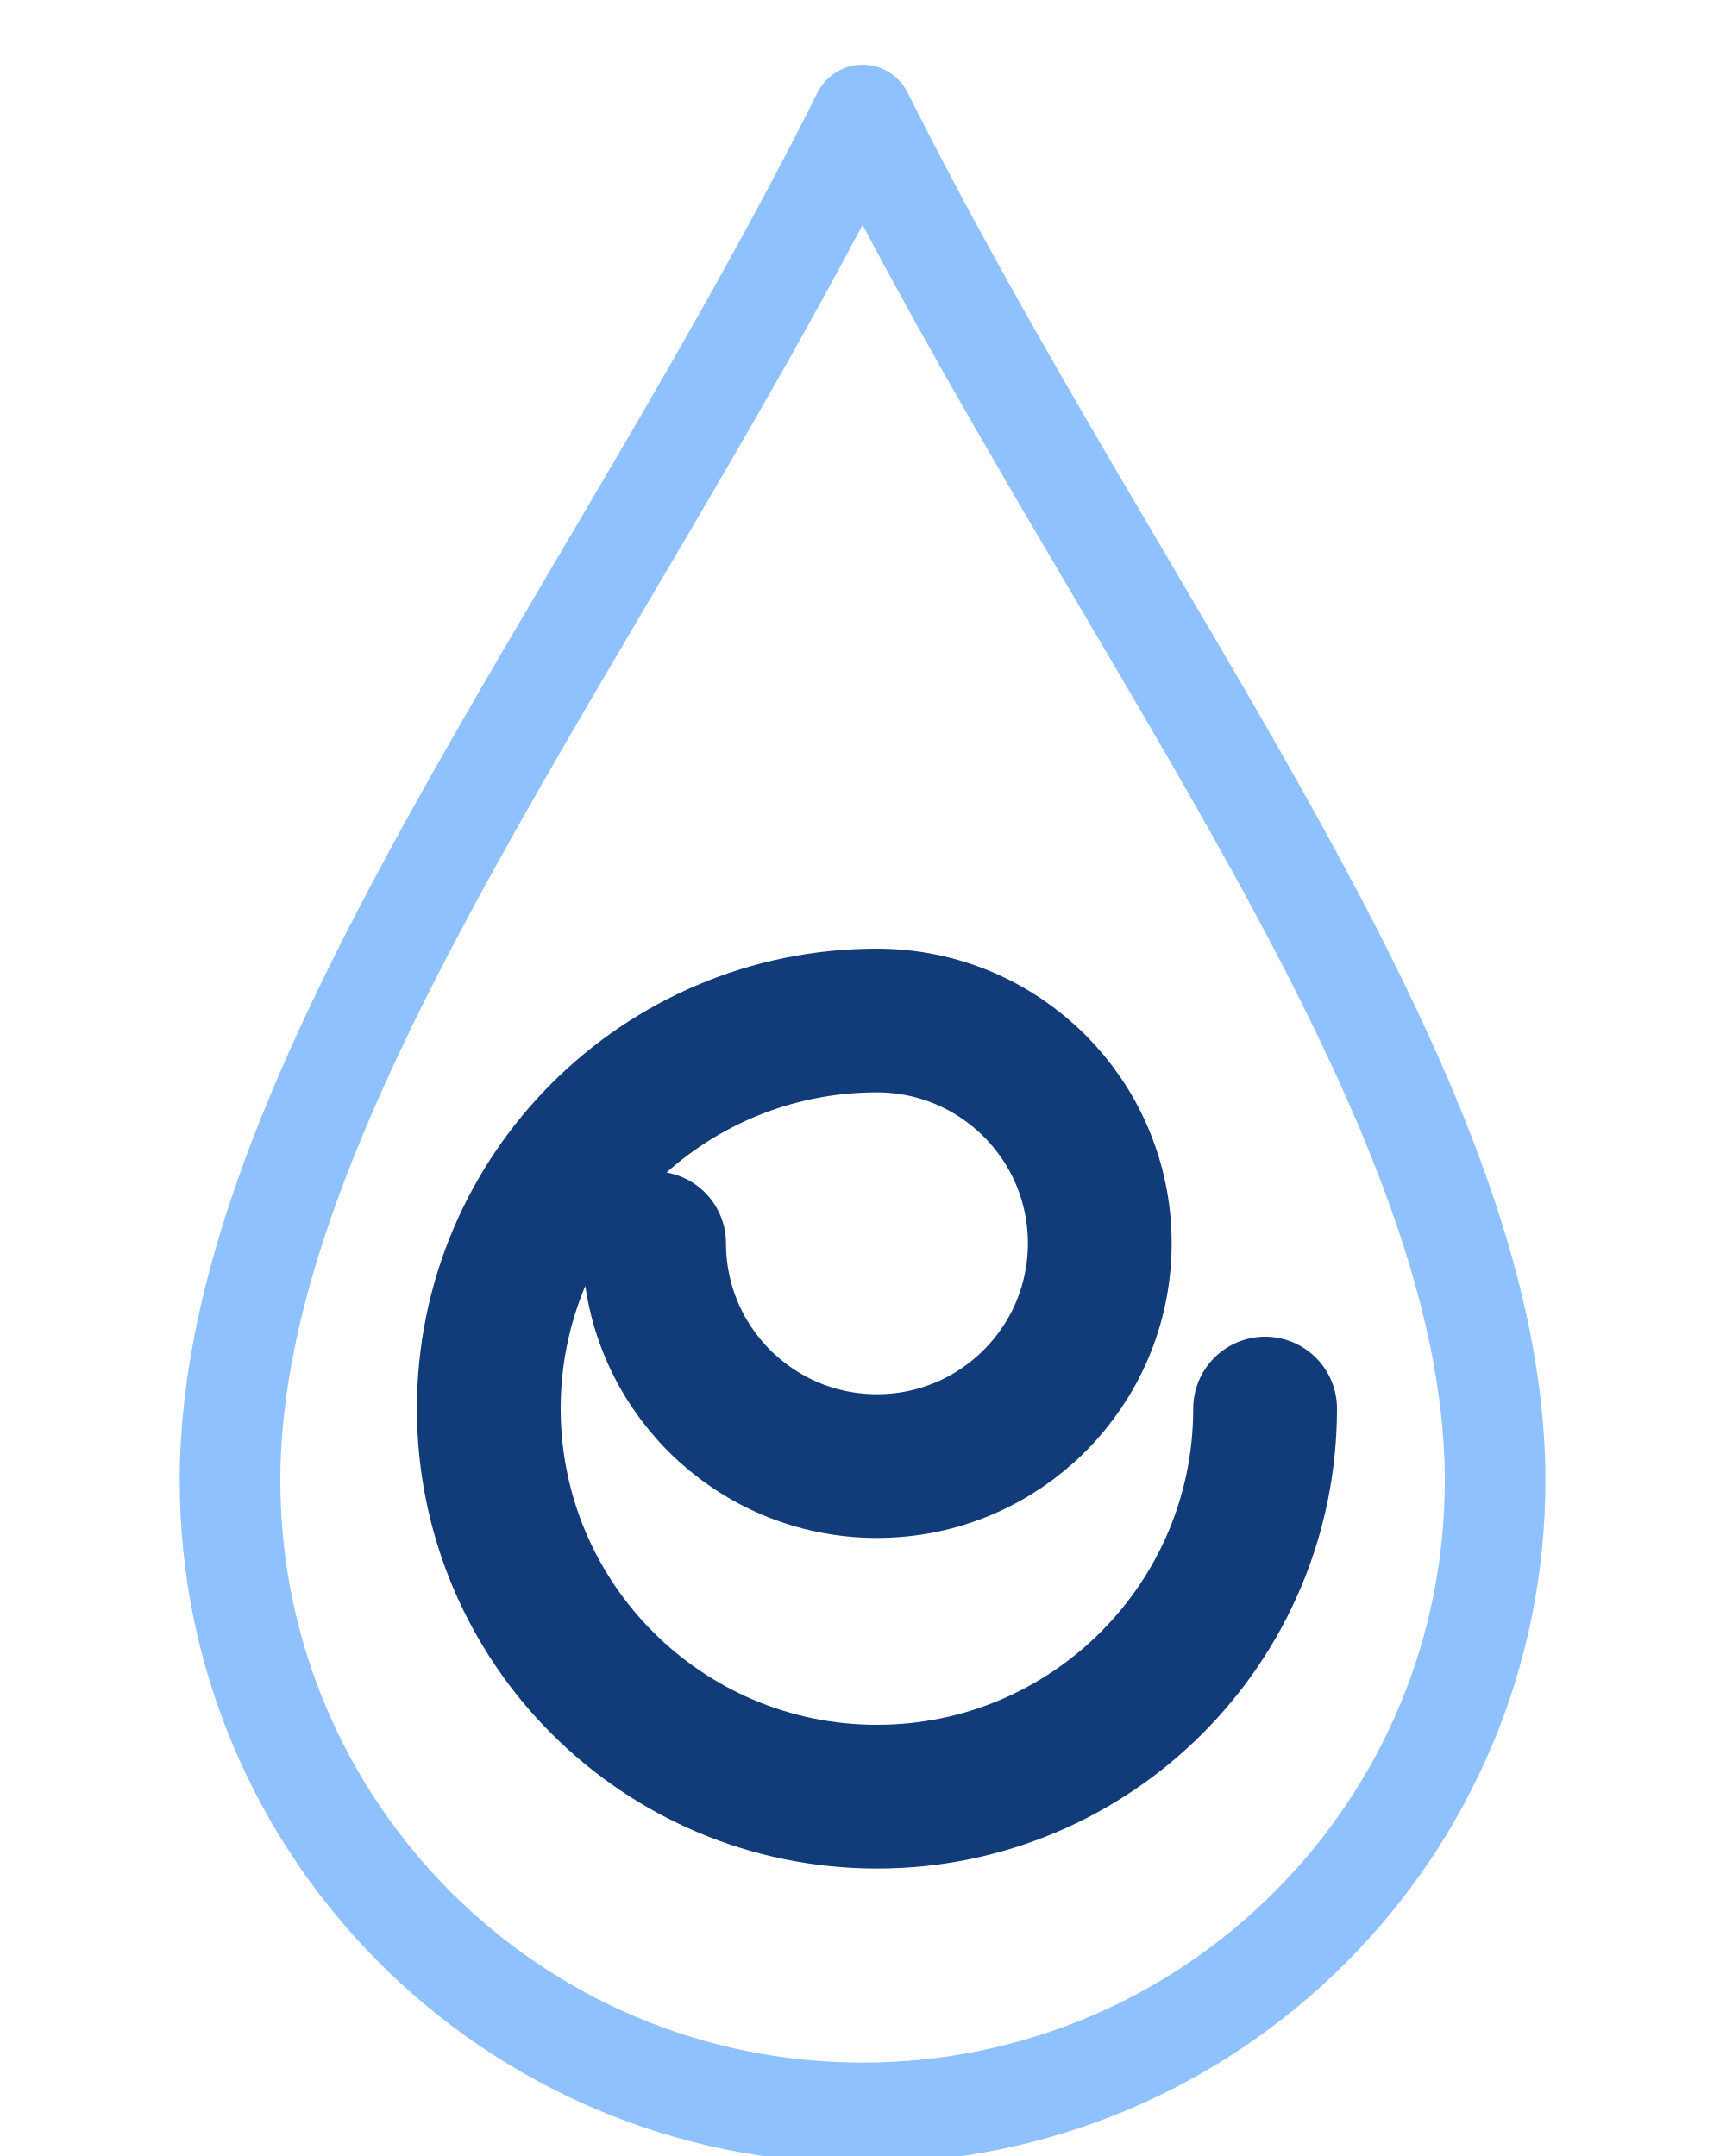
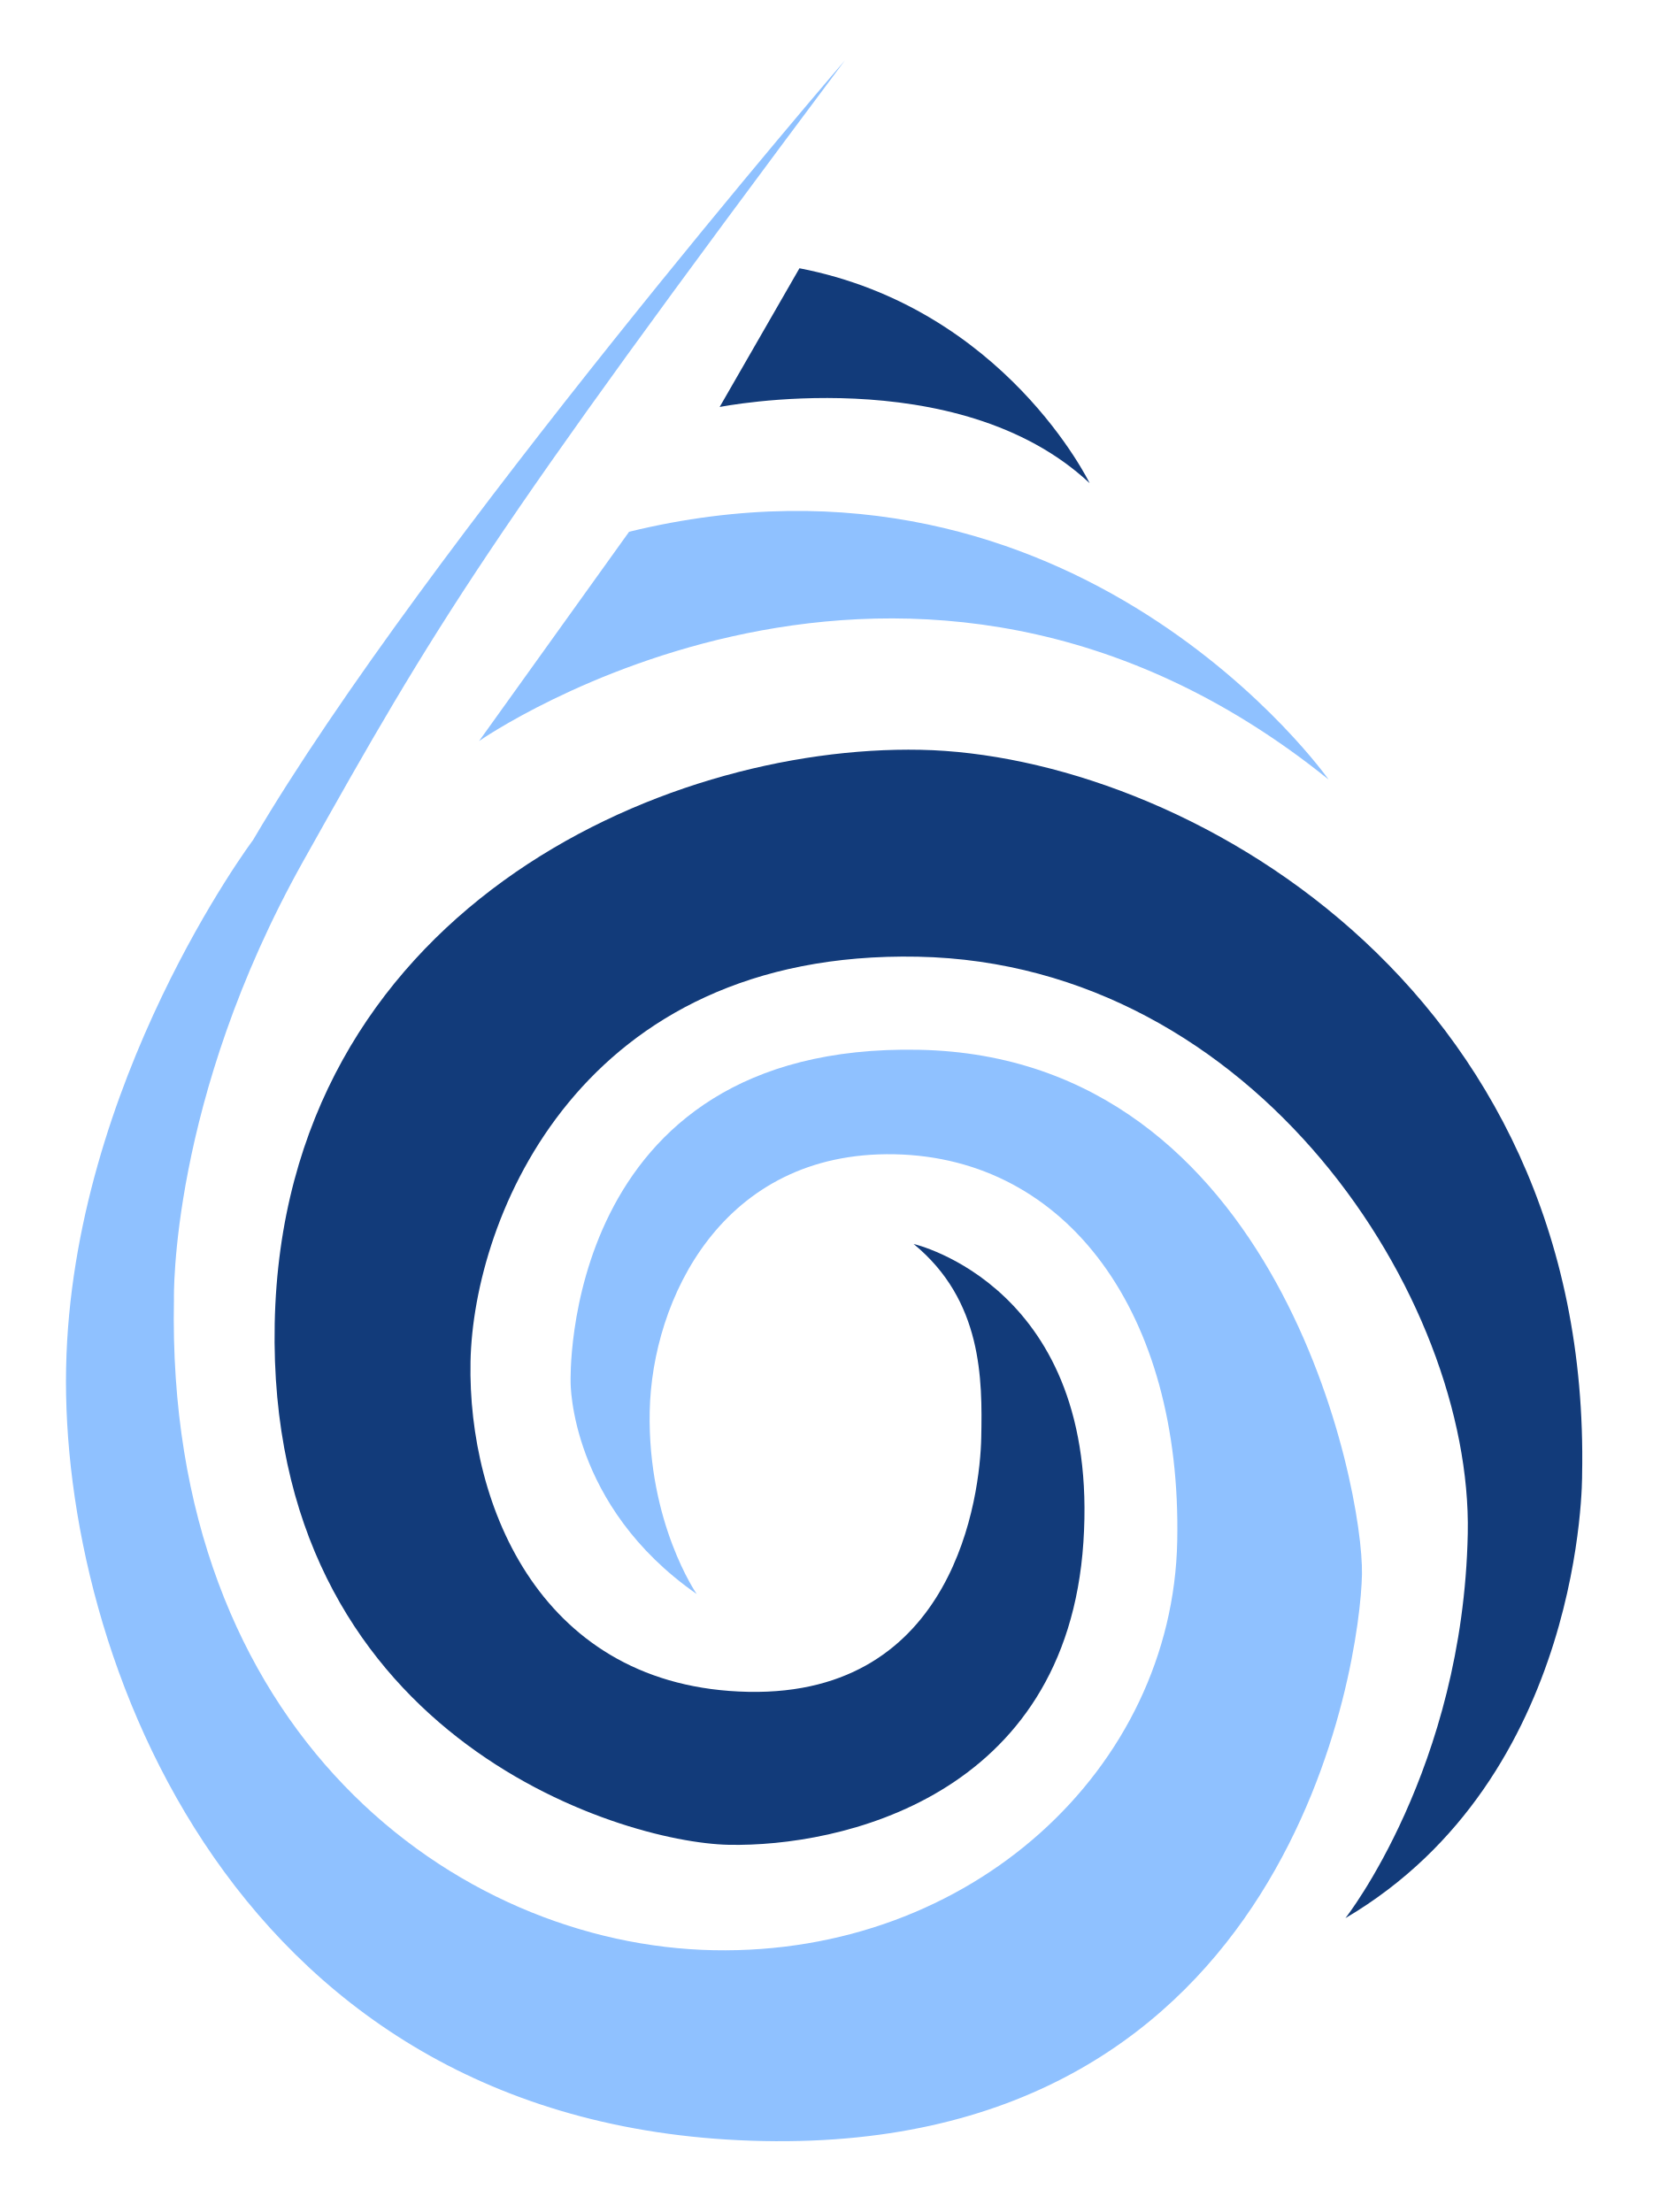
- <svg xmlns="http://www.w3.org/2000/svg" viewBox="0 0 120 150" role="img" aria-labelledby="revealLogoTitle">
-   <path d="M60 8 C42 44 16 76 16 103 a44 44 0 1 0 88 0 C104 76 78 44 60 8 Z" fill="none" stroke="#8FC1FF" stroke-width="7" stroke-linecap="round" stroke-linejoin="round" />
-   <path d="M88 98 a27 27 0 1 1 -27 -27 a15.5 15.5 0 1 1 -15.5 15.5" fill="none" stroke="#123B7A" stroke-width="10" stroke-linecap="round" />
+ <svg xmlns="http://www.w3.org/2000/svg" viewBox="86.47 6.07 656.27 878.67" role="img" aria-labelledby="revealLogoTitle">
+   <path transform="matrix(1,0,0,-1,449.3469,500.2163)" d="M0 0C0 0 74.186-16.854 67.432-118.447 60.678-220.041-29.609-239.535-73.358-238.664-117.107-237.793-257.014-194.791-253.766-31.618-250.518 131.555-100.145 198.351 2.725 196.304 105.594 194.256 269.39 103.463 265.507-91.635 265.507-91.635 266.665-211.721 171.51-267.788 171.51-267.788 218.233-208.391 220.093-114.98 221.952-21.57 135.884 111.443 1.68 114.114-132.524 116.786-174.856 10.578-175.997-46.769-177.139-104.116-147.82-176.264-65.642-177.9 16.535-179.535 26.401-99.887 26.86-76.83 27.319-53.773 27.351-22.428 0 0" fill="#123B7A" />
+   <path transform="matrix(1,0,0,-1,422.0363,30.06946)" d="M0 0C0 0-167.097-193.919-235.051-309.671-235.051-309.671-307.051-405.826-309.311-519.337-311.57-632.849-242.594-822.299-32.421-826.483 177.753-830.667 204.694-636.028 205.382-601.442 206.07-566.857 172.214-395.848 29.438-393.006-113.339-390.164-108.927-525.1-108.927-525.1-108.927-525.1-109.37-573.988-58.85-609.194-58.85-609.194-78.398-581.008-77.515-536.667-76.633-492.327-48.84-433.145 19.74-434.51 88.32-435.875 133.813-497.699 132.012-588.153 130.212-678.608 50.075-752.717-52.204-750.681-154.482-748.645-269.905-664.137-266.48-492.096-266.48-492.096-268.344-413.115-215.082-317.995-161.82-222.876-142.603-190.758 0 0" fill="#8FC1FF" />
+   <path transform="matrix(1,0,0,-1,276.7582,300.4227)" d="M0 0C0 0 170.687 119.164 337.417-15.309 337.417-15.309 237.504 126.578 59.581 83.123Z" fill="#8FC1FF" />
+   <path transform="matrix(1,0,0,-1,372.3002,167.7402)" d="M0 0C0 0 94.37 18.888 146.946-30.249 146.946-30.249 113.356 39.276 31.7 55.11Z" fill="#123B7A" />
</svg>
